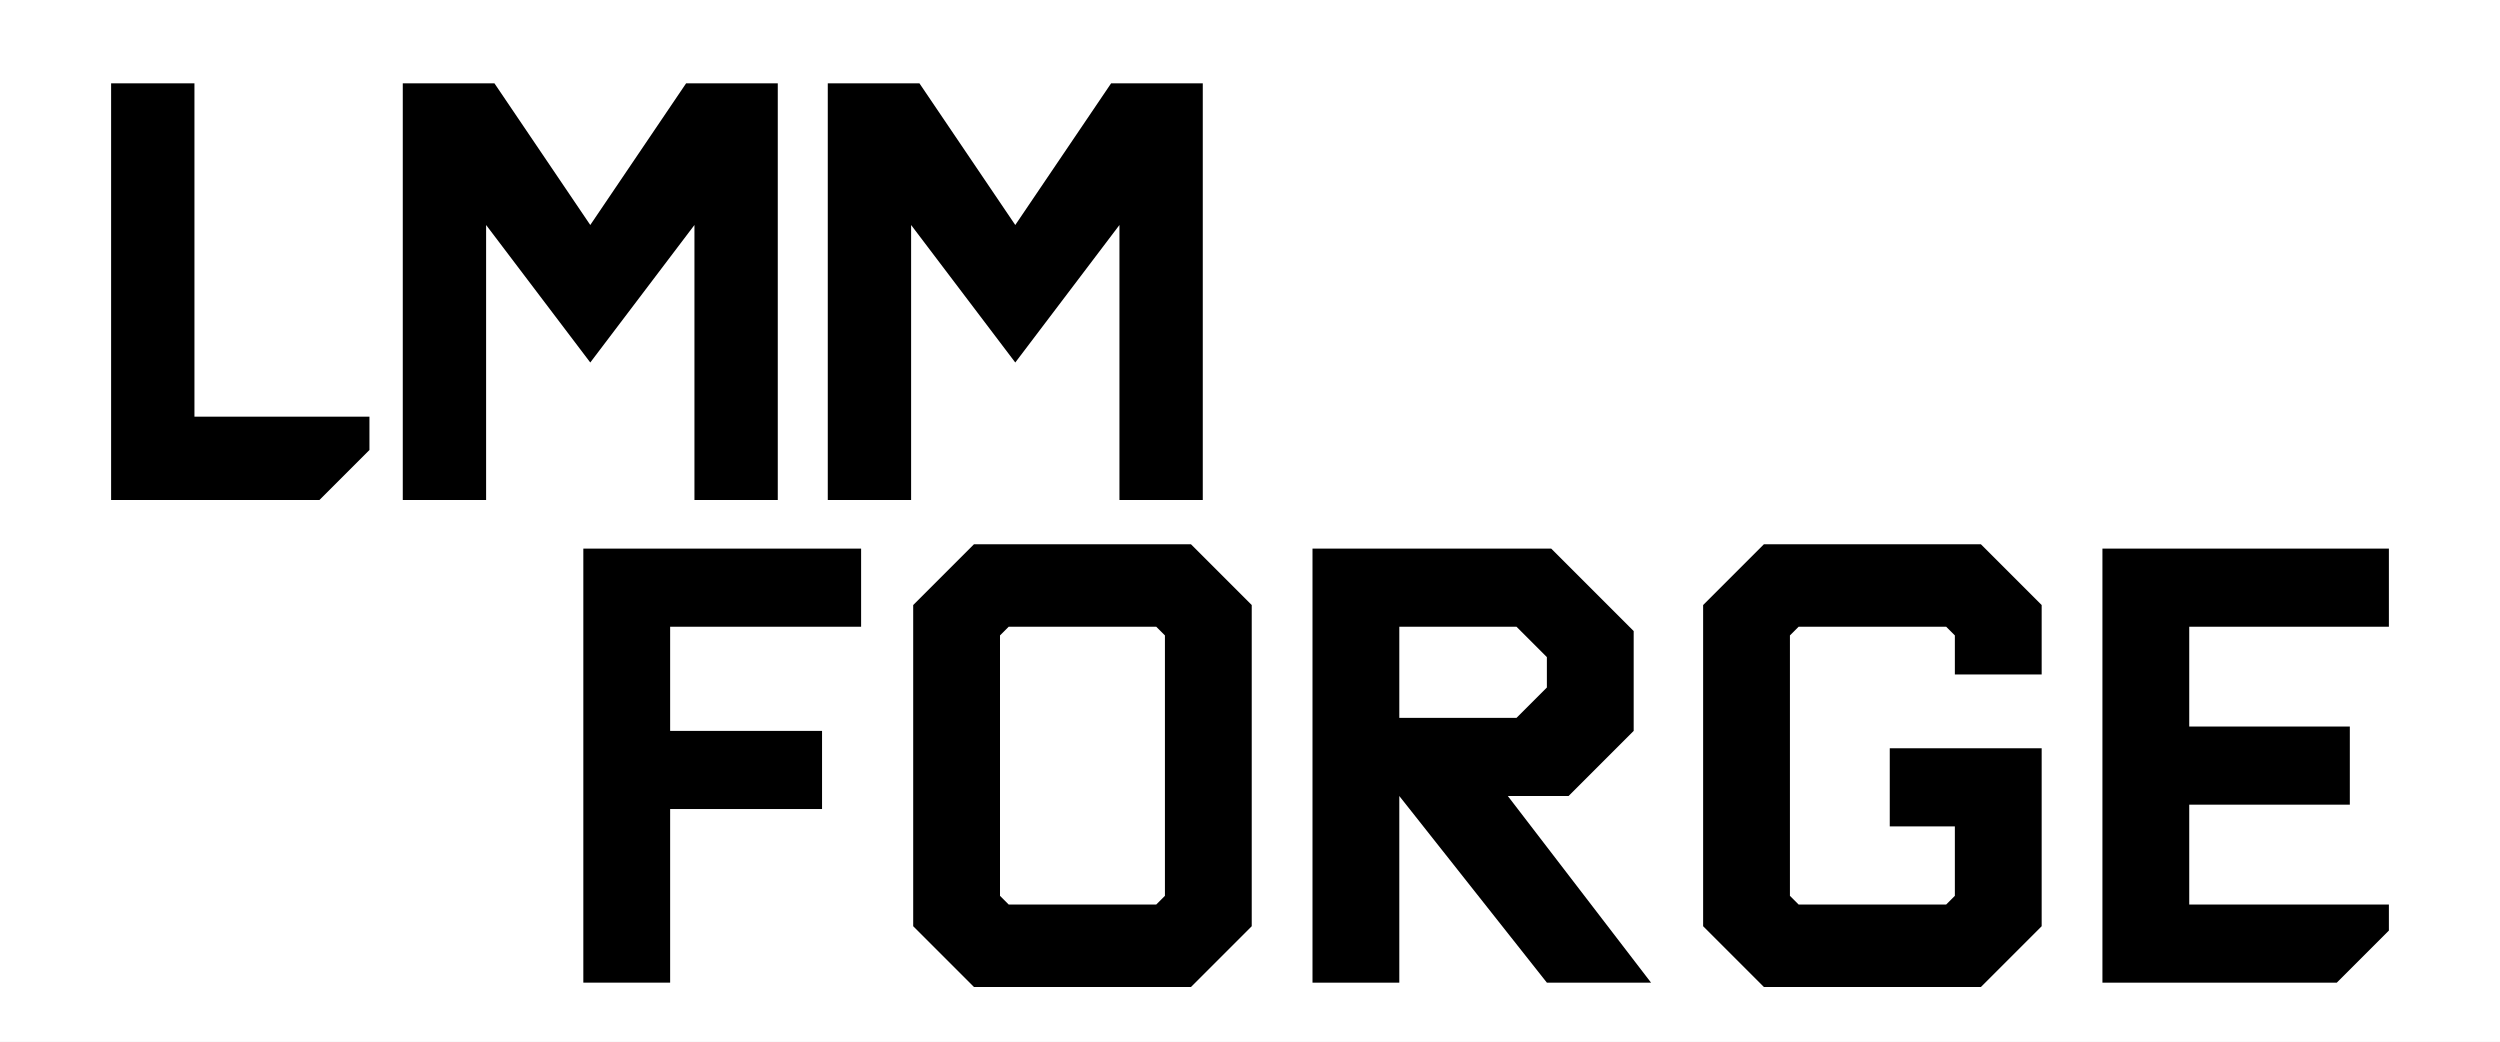
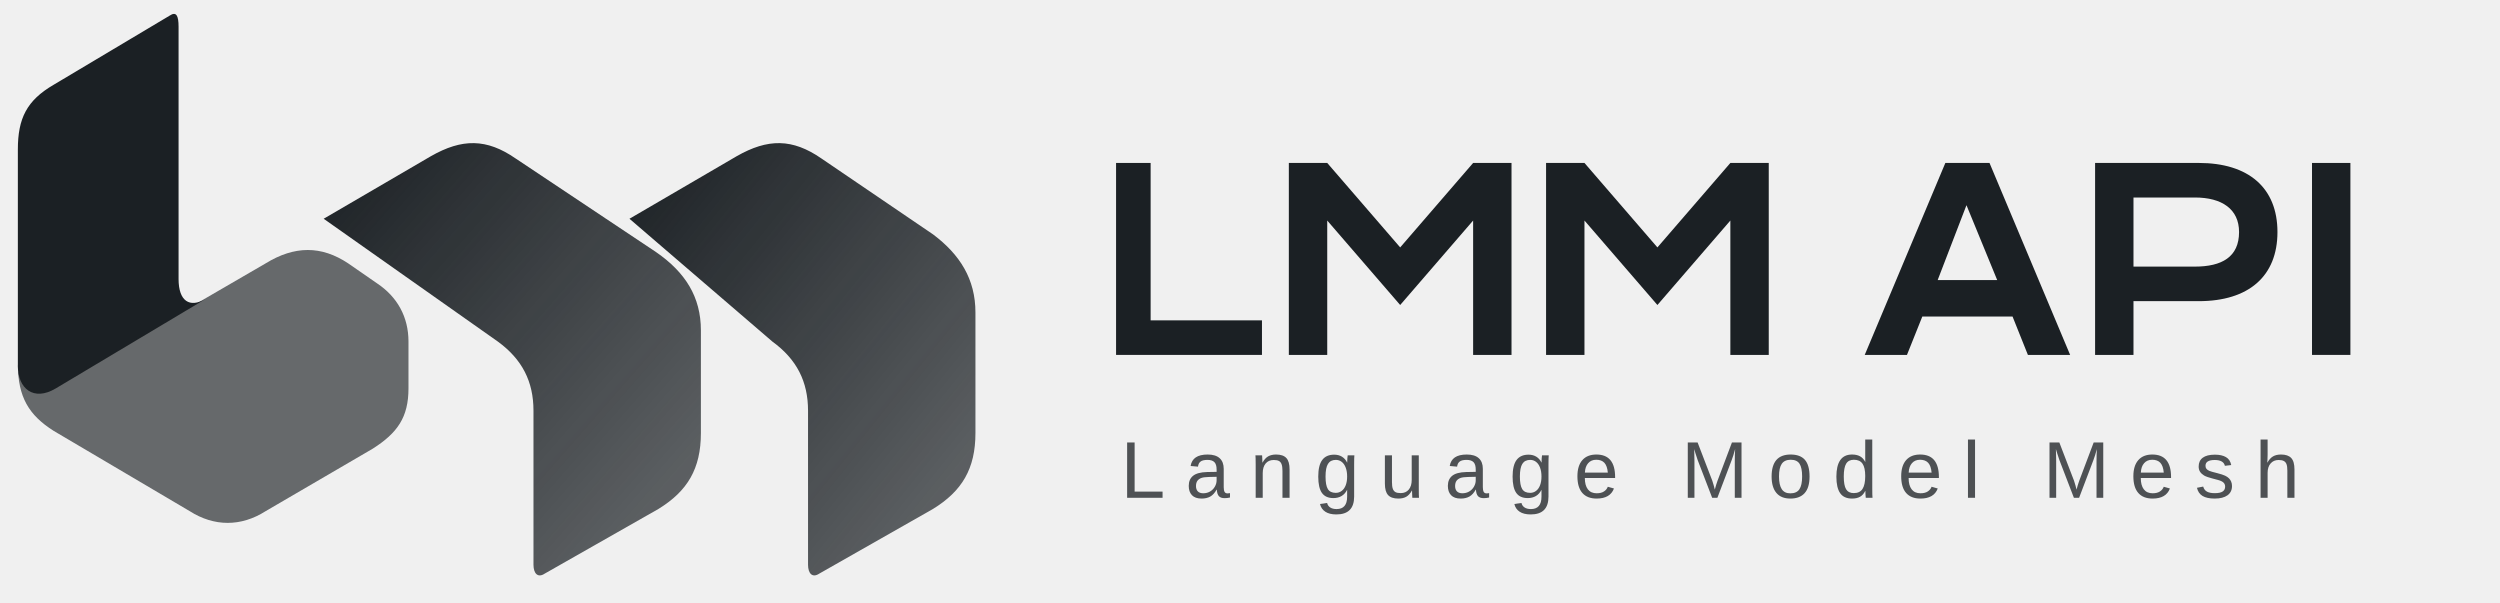
- <svg xmlns="http://www.w3.org/2000/svg" width="1440" height="600" viewBox="0 0 1440 600" role="img" aria-labelledby="cover-title cover-desc">
-   <rect width="1440" height="600" fill="#ffffff" />
-   <g fill="#000000" fill-rule="evenodd">
-     <g transform="translate(64 48) scale(2.4)">
-       <path transform="translate(0 0)" d="M0 0H20V80H62V88L50 100H0Z" />
-       <path transform="translate(70 0)" d="M0 100V0H22L45 34L68 0H90V100H70V34L45 67L20 34V100Z" />
-       <path transform="translate(172 0)" d="M0 100V0H22L45 34L68 0H90V100H70V34L45 67L20 34V100Z" />
-     </g>
-     <g transform="translate(336 316) scale(2.5)">
-       <path transform="translate(0 0)" d="M0 0H64V18H20V42H55V60H20V100H0Z" />
-       <path transform="translate(76 0)" d="M14 -1H64L78 13V87L64 101H14L0 87V13Z M22 18L20 20V80L22 82H56L58 80V20L56 18Z" />
-       <path transform="translate(168 0)" d="M0 0H55L74 19V42L59 57H45L78 100H54L20 57V100H0Z M20 18V39H47L54 32V25L47 18Z" />
-       <path transform="translate(258 0)" d="M14 -1H64L78 13V29H58V20L56 18H22L20 20V80L22 82H56L58 80V64H43V46H78V87L64 101H14L0 87V13Z" />
-       <path transform="translate(350 0)" d="M0 0H66V18H20V41H57V59H20V82H66V88L54 100H0Z" />
-     </g>
+ <svg xmlns="http://www.w3.org/2000/svg" viewBox="0 0 1120 270" role="img" aria-labelledby="lmm-title lmm-desc">
+   <style>:root{color:#1b2024}</style>
+   <defs>
+     <linearGradient id="ribbon" x1="0" y1="0" x2="1" y2="1">
+       <stop stop-color="currentColor" />
+       <stop offset="1" stop-color="currentColor" stop-opacity=".65" />
+     </linearGradient>
+   </defs>
+   <path d="M8 67C8 53 12 45 24 38L76 7C79 5 80 7 80 12V125C80 135 85 138 92 134L25 174C15 180 8 174 8 164Z" fill="currentColor" />
+   <path d="M8 163C8 173 16 178 26 172L119 118C132 110 144 110 156 118L169 127C178 133 183 142 183 153V174C183 187 178 194 167 201L119 229C108 236 96 236 85 229L24 193C13 186 8 178 8 163Z" fill="currentColor" opacity=".65" />
+   <path d="M145 98L193 70C207 62 218 62 231 71L294 113C307 122 314 133 314 148V194C314 210 308 220 295 228L244 257C241 259 239 257 239 253V184C239 171 234 161 223 153Z" fill="url(#ribbon)" />
+   <path d="M282 98L330 70C344 62 355 62 368 71L418 105C430 114 437 125 437 140V194C437 210 431 220 418 228L367 257C364 259 362 257 362 253V184C362 171 357 161 346 153Z" fill="url(#ribbon)" />
+   <g transform="translate(500 73) scale(.86)" fill="currentColor" fill-rule="evenodd">
+     <path d="M0 0H18V82H76V100H0Z" />
+     <path d="M90 100V0H110L148 44L186 0H206V100H186V30L148 74L110 30V100Z" />
+     <path d="M224 100V0H244L282 44L320 0H340V100H320V30L282 74L244 30V100Z" />
+     <path d="M390 100L432 0H455L497 100H475L467 80H420L412 100Z M428 61H459L443 22Z" />
+     <path d="M510 100V0H564C590 0 605 13 605 36C605 59 590 72 564 72H530V100Z M530 18V54H562C576 54 585 49 585 36C585 24 576 18 562 18Z" />
+     <path d="M623 0H643V100H623Z" />
  </g>
+   <text x="502" y="223" font-family="Arial, sans-serif" font-size="36" letter-spacing="9" fill="currentColor" opacity=".76">Language Model Mesh</text>
</svg>
